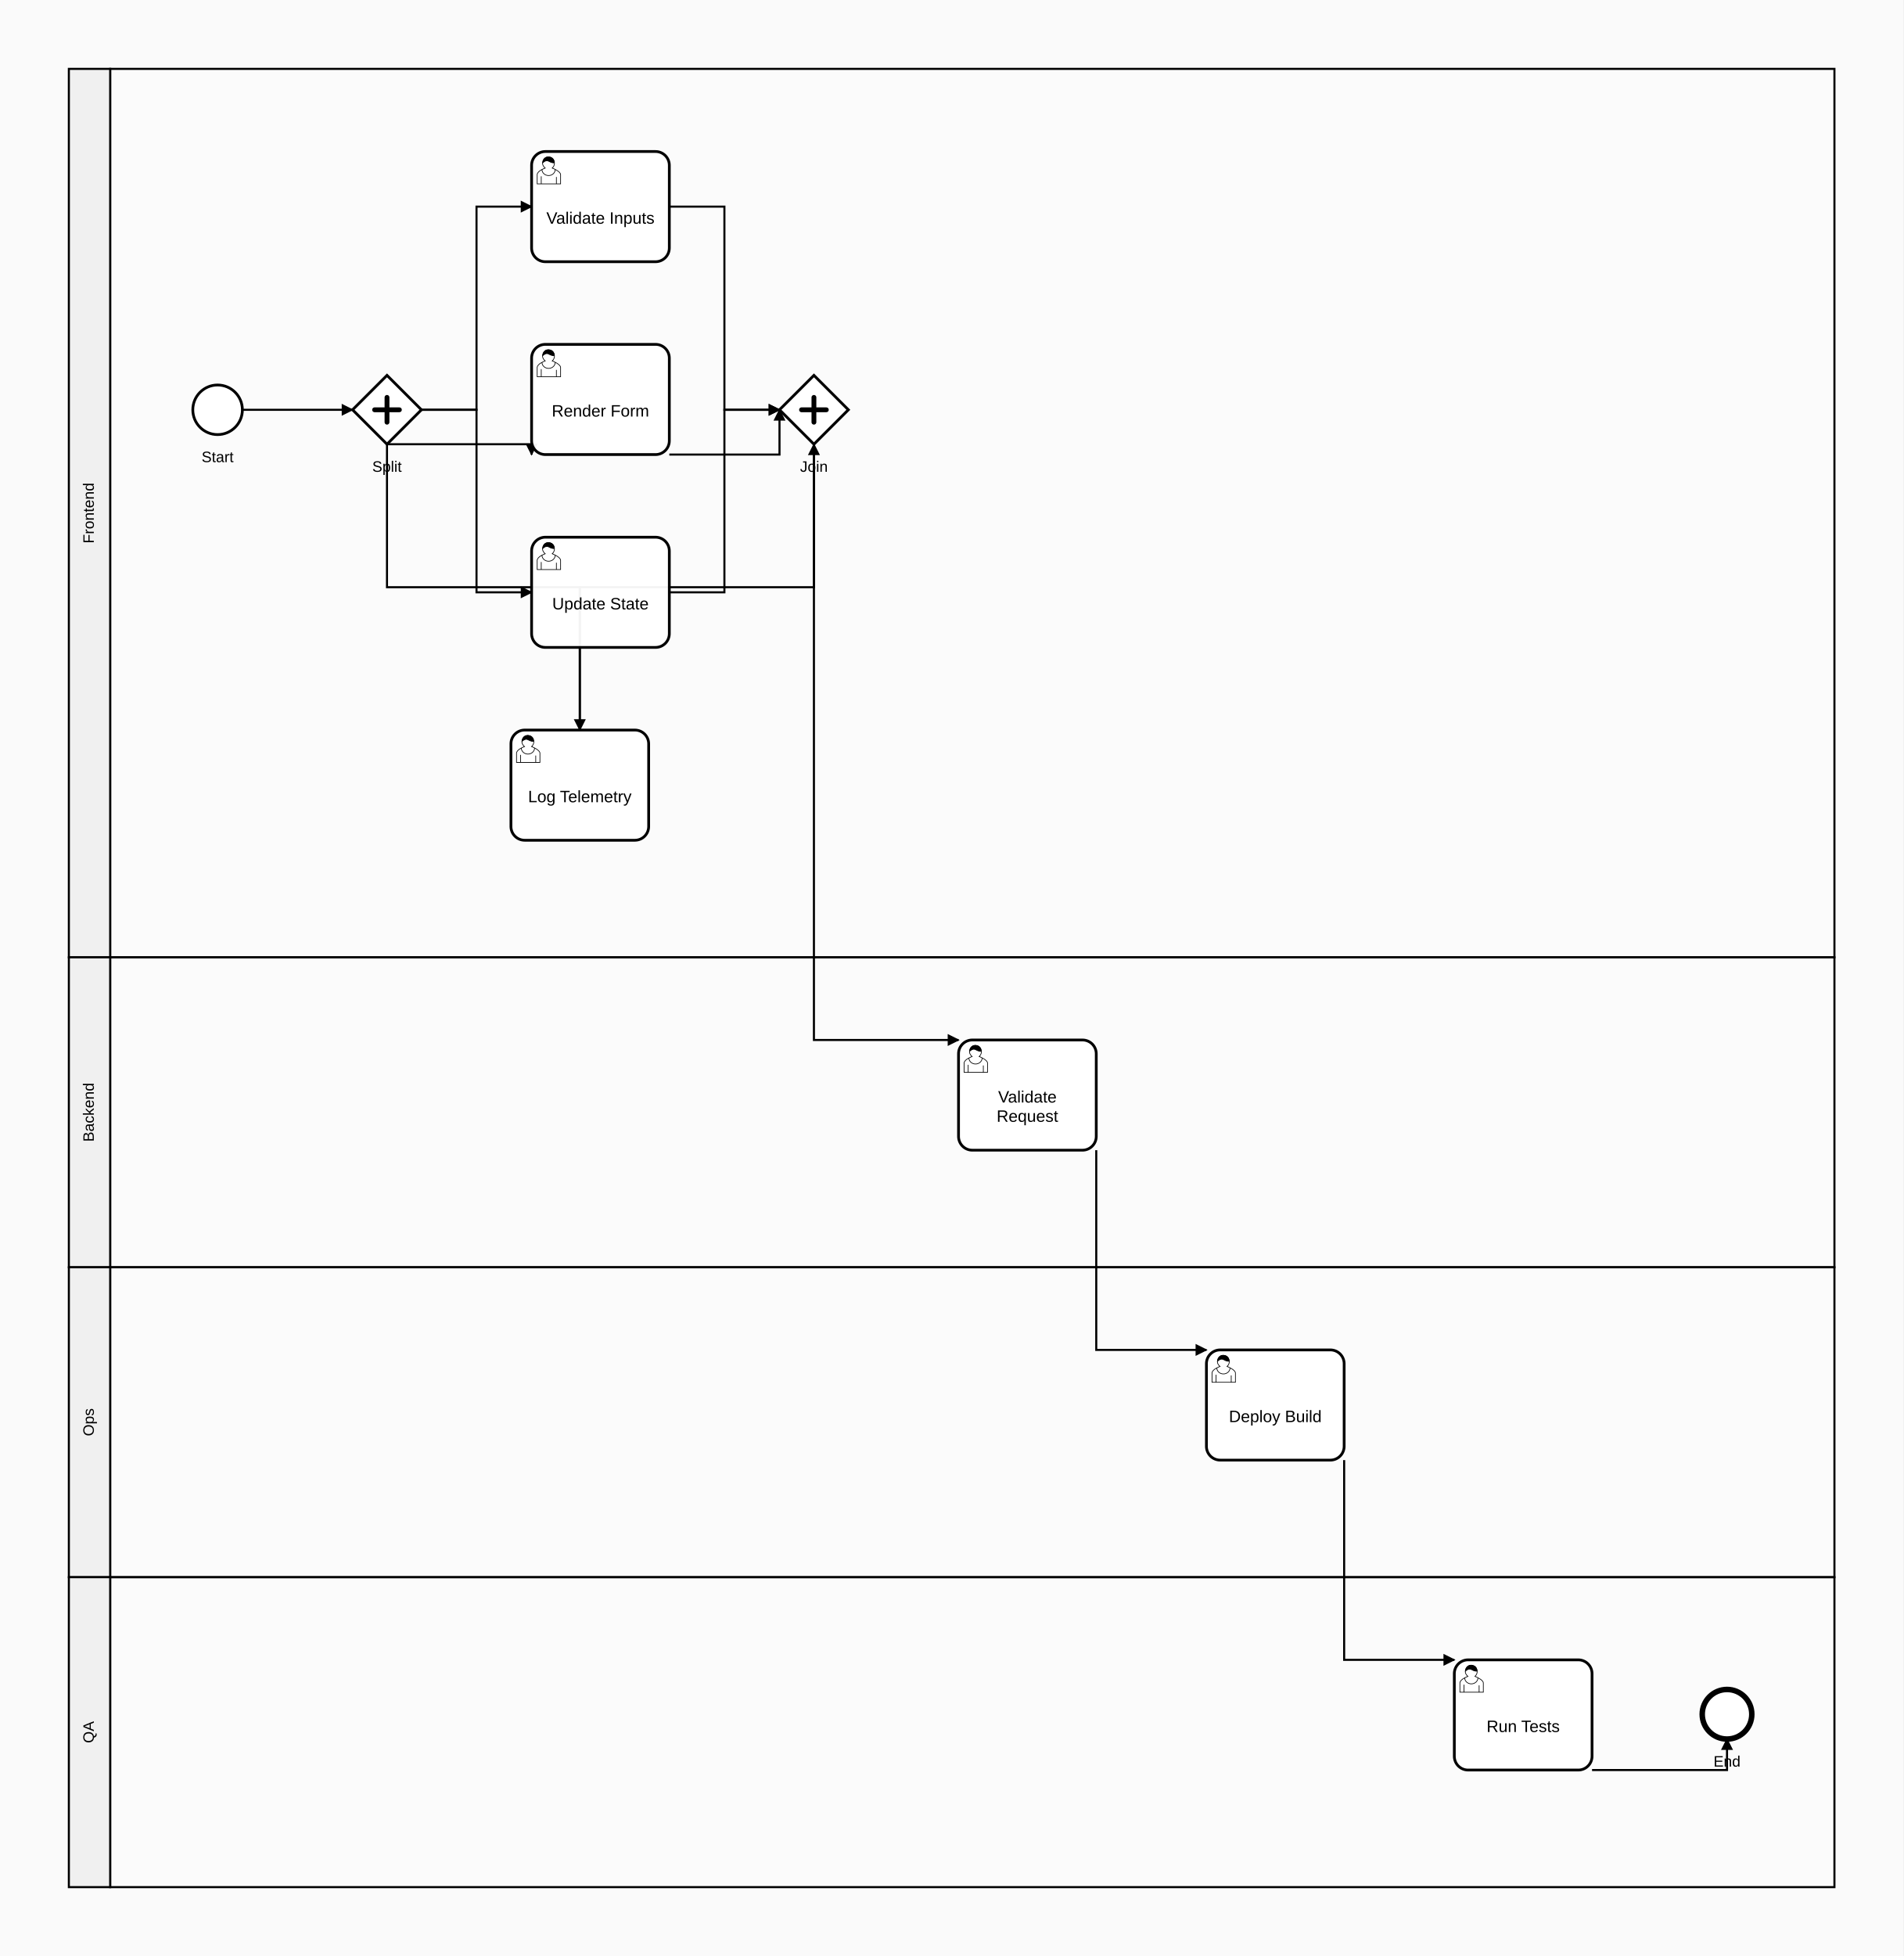
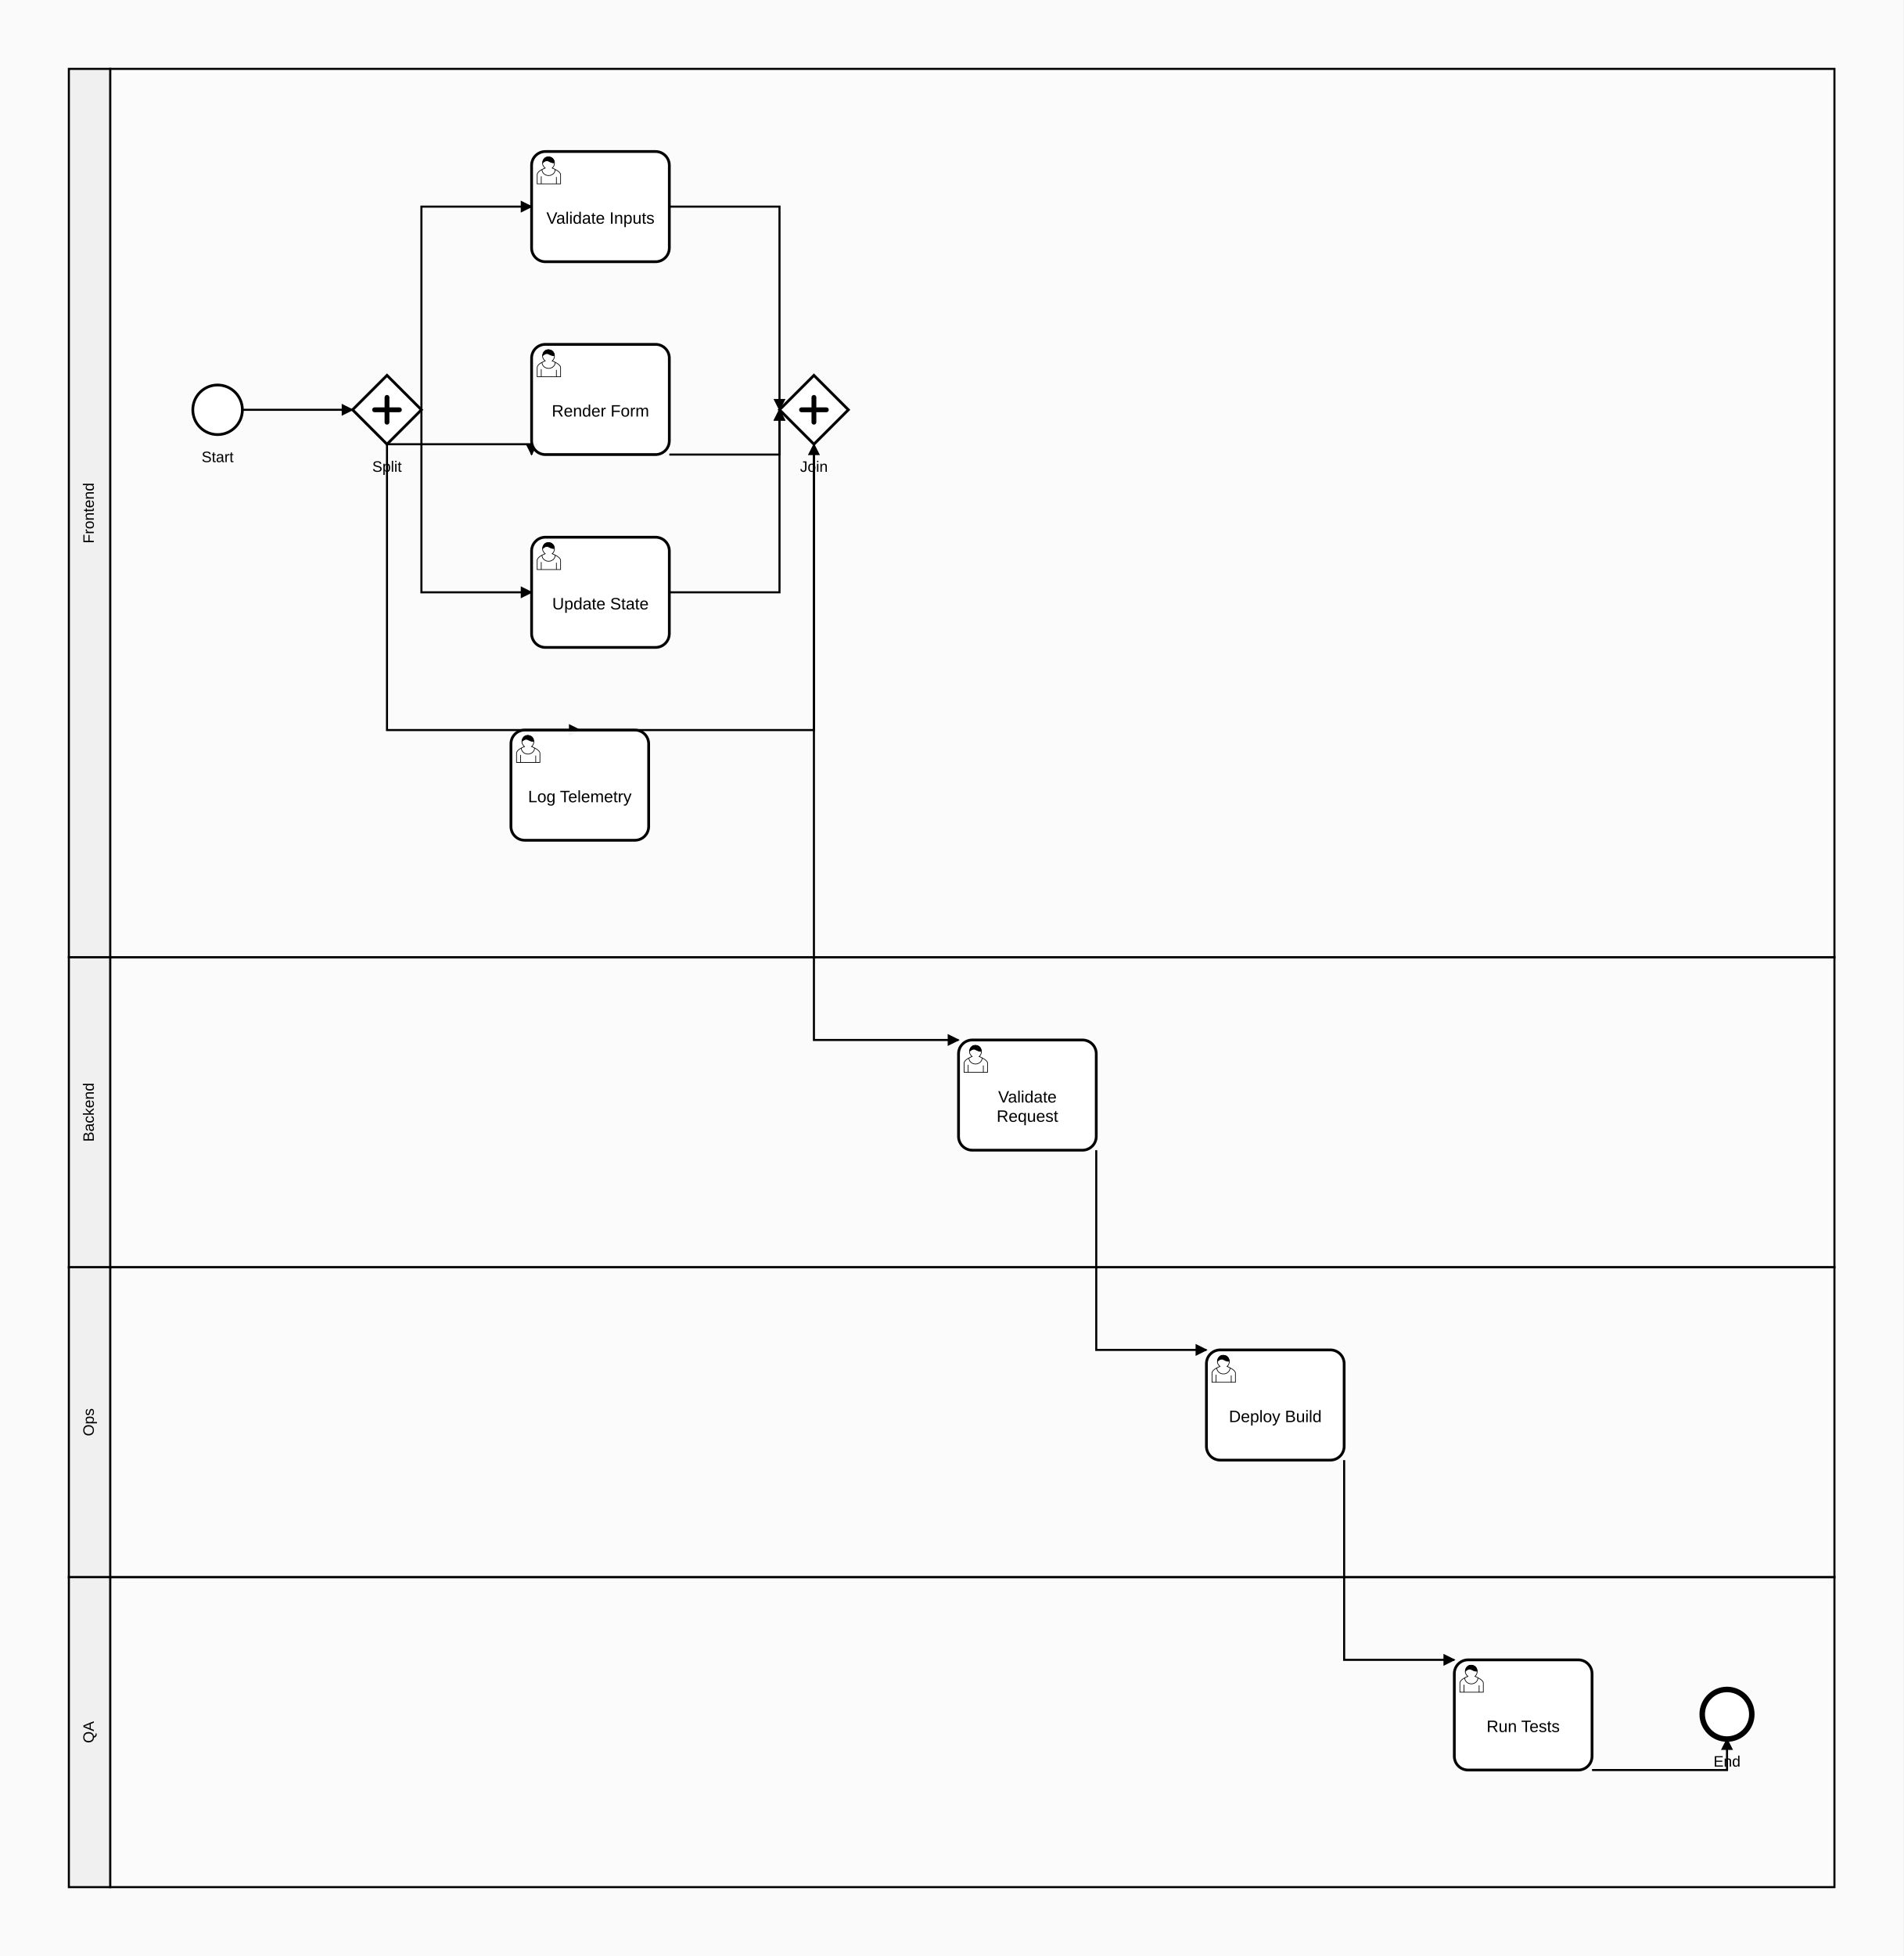
<svg xmlns="http://www.w3.org/2000/svg" width="1382" height="1420" viewBox="0 0 1382 1420" font-family="Arial, sans-serif">
  <defs>
    <marker id="seq-end" viewBox="0 0 20 20" refX="11" refY="10" markerWidth="10" markerHeight="10" orient="auto">
      <path d="M 1 5 L 11 10 L 1 15 Z" fill="#000000" stroke="#000000" stroke-width="1" />
    </marker>
    <marker id="seq-default-src" viewBox="0 0 20 20" refX="6" refY="10" markerWidth="10" markerHeight="10" orient="auto">
      <path d="M 6 3 L 10 17" stroke="#000000" stroke-width="1.5" />
    </marker>
    <marker id="seq-conditional-src" viewBox="0 0 20 20" refX="1" refY="10" markerWidth="12" markerHeight="12" orient="auto">
      <path d="M 1 10 L 8 6 L 15 10 L 8 14 Z" fill="#ffffff" stroke="#000000" stroke-width="1" />
    </marker>
    <marker id="msg-start" viewBox="0 0 20 20" refX="6" refY="6" markerWidth="20" markerHeight="20" orient="auto">
      <circle cx="6" cy="6" r="3.5" fill="#ffffff" stroke="#000000" stroke-width="1" />
    </marker>
    <marker id="msg-end" viewBox="0 0 20 20" refX="8.5" refY="5" markerWidth="20" markerHeight="20" orient="auto">
      <path d="m 1 5 l 0 -3 l 7 3 l -7 3 z" fill="#ffffff" stroke="#000000" stroke-width="1" stroke-linecap="butt" />
    </marker>
    <marker id="assoc-end" viewBox="0 0 20 20" refX="11" refY="10" markerWidth="10" markerHeight="10" orient="auto">
      <path d="M 1 5 L 11 10 L 1 15" fill="none" stroke="#000000" stroke-width="1.5" />
    </marker>
  </defs>
  <rect width="1382" height="1420" fill="#fafafa" />
  <rect x="80" y="50" width="1252" height="645" fill="#ffffff" fill-opacity="0.25" stroke="#000000" stroke-width="1.5" />
  <rect x="50" y="50" width="30" height="645" fill="#f0f0f0" stroke="#000000" stroke-width="1.5" />
  <text x="65" y="372.5" text-anchor="middle" dominant-baseline="middle" font-size="11" fill="#000000" transform="rotate(-90,65,372.5)">Frontend</text>
  <rect x="80" y="695" width="1252" height="225" fill="#ffffff" fill-opacity="0.25" stroke="#000000" stroke-width="1.5" />
  <rect x="50" y="695" width="30" height="225" fill="#f0f0f0" stroke="#000000" stroke-width="1.5" />
  <text x="65" y="807.5" text-anchor="middle" dominant-baseline="middle" font-size="11" fill="#000000" transform="rotate(-90,65,807.5)">Backend</text>
  <rect x="80" y="920" width="1252" height="225" fill="#ffffff" fill-opacity="0.25" stroke="#000000" stroke-width="1.5" />
  <rect x="50" y="920" width="30" height="225" fill="#f0f0f0" stroke="#000000" stroke-width="1.5" />
  <text x="65" y="1032.5" text-anchor="middle" dominant-baseline="middle" font-size="11" fill="#000000" transform="rotate(-90,65,1032.5)">Ops</text>
  <rect x="80" y="1145" width="1252" height="225" fill="#ffffff" fill-opacity="0.25" stroke="#000000" stroke-width="1.5" />
  <rect x="50" y="1145" width="30" height="225" fill="#f0f0f0" stroke="#000000" stroke-width="1.5" />
  <text x="65" y="1257.5" text-anchor="middle" dominant-baseline="middle" font-size="11" fill="#000000" transform="rotate(-90,65,1257.5)">QA</text>
  <path d="M 176 297.5 L 256 297.5" stroke="#000000" stroke-width="1.5" fill="none" marker-end="url(#seq-end)" />
-   <path d="M 306 297.5 L 346 297.5 L 346 150 L 386 150" stroke="#000000" stroke-width="1.5" fill="none" marker-end="url(#seq-end)" />
+   <path d="M 306 297.5 L 306 150 L 386 150" stroke="#000000" stroke-width="1.5" fill="none" marker-end="url(#seq-end)" />
  <path d="M 281 322.5 L 386 322.5 L 386 330" stroke="#000000" stroke-width="1.5" fill="none" marker-end="url(#seq-end)" />
-   <path d="M 306 297.5 L 346 297.5 L 346 430 L 386 430" stroke="#000000" stroke-width="1.5" fill="none" marker-end="url(#seq-end)" />
-   <path d="M 281 322.5 L 281 426.3 L 421 426.3 L 421 530" stroke="#000000" stroke-width="1.5" fill="none" marker-end="url(#seq-end)" />
-   <path d="M 486 150 L 526 150 L 526 297.5 L 566 297.5" stroke="#000000" stroke-width="1.5" fill="none" marker-end="url(#seq-end)" />
+   <path d="M 306 297.5 L 306 430 L 386 430" stroke="#000000" stroke-width="1.5" fill="none" marker-end="url(#seq-end)" />
+   <path d="M 281 322.5 L 281 530 L 421 530" stroke="#000000" stroke-width="1.5" fill="none" marker-end="url(#seq-end)" />
+   <path d="M 486 150 L 566 150 L 566 297.5" stroke="#000000" stroke-width="1.5" fill="none" marker-end="url(#seq-end)" />
  <path d="M 486 330 L 566 330 L 566 297.5" stroke="#000000" stroke-width="1.5" fill="none" marker-end="url(#seq-end)" />
-   <path d="M 486 430 L 526 430 L 526 297.5 L 566 297.5" stroke="#000000" stroke-width="1.5" fill="none" marker-end="url(#seq-end)" />
-   <path d="M 421 530 L 421 426.3 L 591 426.3 L 591 322.5" stroke="#000000" stroke-width="1.5" fill="none" marker-end="url(#seq-end)" />
+   <path d="M 486 430 L 566 430 L 566 297.5" stroke="#000000" stroke-width="1.5" fill="none" marker-end="url(#seq-end)" />
+   <path d="M 421 530 L 591 530 L 591 322.5" stroke="#000000" stroke-width="1.5" fill="none" marker-end="url(#seq-end)" />
  <path d="M 591 322.5 L 591 755 L 696 755" stroke="#000000" stroke-width="1.5" fill="none" marker-end="url(#seq-end)" />
  <path d="M 796 835 L 796 980 L 876 980" stroke="#000000" stroke-width="1.5" fill="none" marker-end="url(#seq-end)" />
  <path d="M 976 1060 L 976 1205 L 1056 1205" stroke="#000000" stroke-width="1.5" fill="none" marker-end="url(#seq-end)" />
  <path d="M 1156 1285 L 1254 1285 L 1254 1262.5" stroke="#000000" stroke-width="1.5" fill="none" marker-end="url(#seq-end)" />
  <circle cx="158" cy="297.5" r="18" fill="#ffffff" fill-opacity="0.95" stroke="#000000" stroke-width="2" />
  <text x="158" y="335.5" text-anchor="middle" font-size="11" fill="#000000">Start</text>
  <polygon points="281,272.5 306,297.5 281,322.5 256,297.5" fill="#ffffff" fill-opacity="0.95" stroke="#000000" stroke-width="2" />
  <line x1="281" y1="288.5" x2="281" y2="306.5" stroke="#000000" stroke-width="3.5" stroke-linecap="round" />
  <line x1="272" y1="297.5" x2="290" y2="297.5" stroke="#000000" stroke-width="3.5" stroke-linecap="round" />
  <text x="281" y="342.5" text-anchor="middle" font-size="11" fill="#000000">Split</text>
  <rect x="386" y="110" width="100" height="80" rx="10" ry="10" fill="#ffffff" fill-opacity="0.95" stroke="#000000" stroke-width="2" />
  <g>
    <path d="m 401,122 c 0.909,-0.845 1.594,-2.049 1.594,-3.385 0,-2.554 -1.805,-4.622 -4.357,-4.622 -2.552,0 -4.288,2.068 -4.288,4.622 0,1.348 0.974,2.562 1.896,3.405 -0.529,0.187 -5.669,2.097 -5.794,4.756 v 6.718 h 17 v -6.718 c 0,-2.298 -5.528,-4.595 -6.051,-4.776 z m -8,6 l 0,5.5 m 11,0 l 0,-5" fill="#ffffff" stroke="#000000" stroke-width="0.5" />
    <path d="m 403.162,123.009 c 0,2.447 -2.158,4.431 -4.821,4.431 -2.665,0 -4.822,-1.981 -4.822,-4.431" fill="none" stroke="#000000" stroke-width="0.5" />
    <path d="m 394.1,118.2 c 0,0 2.251,-2.358 4.274,-1.177 2.024,1.181 4.221,1.537 4.124,0.965 -0.098,-0.57 -0.117,-3.791 -4.191,-4.136 -3.575,0.001 -4.208,3.367 -4.207,4.348 z" fill="#000000" stroke="#000000" stroke-width="0.5" />
  </g>
  <text x="436" y="159" text-anchor="middle" dominant-baseline="middle" font-size="12" fill="#000000">Validate Inputs</text>
  <rect x="386" y="250" width="100" height="80" rx="10" ry="10" fill="#ffffff" fill-opacity="0.95" stroke="#000000" stroke-width="2" />
  <g>
    <path d="m 401,262 c 0.909,-0.845 1.594,-2.049 1.594,-3.385 0,-2.554 -1.805,-4.622 -4.357,-4.622 -2.552,0 -4.288,2.068 -4.288,4.622 0,1.348 0.974,2.562 1.896,3.405 -0.529,0.187 -5.669,2.097 -5.794,4.756 v 6.718 h 17 v -6.718 c 0,-2.298 -5.528,-4.595 -6.051,-4.776 z m -8,6 l 0,5.5 m 11,0 l 0,-5" fill="#ffffff" stroke="#000000" stroke-width="0.5" />
    <path d="m 403.162,263.009 c 0,2.447 -2.158,4.431 -4.821,4.431 -2.665,0 -4.822,-1.981 -4.822,-4.431" fill="none" stroke="#000000" stroke-width="0.5" />
    <path d="m 394.1,258.2 c 0,0 2.251,-2.358 4.274,-1.177 2.024,1.181 4.221,1.537 4.124,0.965 -0.098,-0.57 -0.117,-3.791 -4.191,-4.136 -3.575,0.001 -4.208,3.367 -4.207,4.348 z" fill="#000000" stroke="#000000" stroke-width="0.5" />
  </g>
  <text x="436" y="299" text-anchor="middle" dominant-baseline="middle" font-size="12" fill="#000000">Render Form</text>
  <rect x="386" y="390" width="100" height="80" rx="10" ry="10" fill="#ffffff" fill-opacity="0.95" stroke="#000000" stroke-width="2" />
  <g>
    <path d="m 401,402 c 0.909,-0.845 1.594,-2.049 1.594,-3.385 0,-2.554 -1.805,-4.622 -4.357,-4.622 -2.552,0 -4.288,2.068 -4.288,4.622 0,1.348 0.974,2.562 1.896,3.405 -0.529,0.187 -5.669,2.097 -5.794,4.756 v 6.718 h 17 v -6.718 c 0,-2.298 -5.528,-4.595 -6.051,-4.776 z m -8,6 l 0,5.5 m 11,0 l 0,-5" fill="#ffffff" stroke="#000000" stroke-width="0.5" />
    <path d="m 403.162,403.009 c 0,2.447 -2.158,4.431 -4.821,4.431 -2.665,0 -4.822,-1.981 -4.822,-4.431" fill="none" stroke="#000000" stroke-width="0.5" />
    <path d="m 394.1,398.2 c 0,0 2.251,-2.358 4.274,-1.177 2.024,1.181 4.221,1.537 4.124,0.965 -0.098,-0.57 -0.117,-3.791 -4.191,-4.136 -3.575,0.001 -4.208,3.367 -4.207,4.348 z" fill="#000000" stroke="#000000" stroke-width="0.5" />
  </g>
  <text x="436" y="439" text-anchor="middle" dominant-baseline="middle" font-size="12" fill="#000000">Update State</text>
  <rect x="371" y="530" width="100" height="80" rx="10" ry="10" fill="#ffffff" fill-opacity="0.95" stroke="#000000" stroke-width="2" />
  <g>
    <path d="m 386,542 c 0.909,-0.845 1.594,-2.049 1.594,-3.385 0,-2.554 -1.805,-4.622 -4.357,-4.622 -2.552,0 -4.288,2.068 -4.288,4.622 0,1.348 0.974,2.562 1.896,3.405 -0.529,0.187 -5.669,2.097 -5.794,4.756 v 6.718 h 17 v -6.718 c 0,-2.298 -5.528,-4.595 -6.051,-4.776 z m -8,6 l 0,5.5 m 11,0 l 0,-5" fill="#ffffff" stroke="#000000" stroke-width="0.5" />
    <path d="m 388.162,543.009 c 0,2.447 -2.158,4.431 -4.821,4.431 -2.665,0 -4.822,-1.981 -4.822,-4.431" fill="none" stroke="#000000" stroke-width="0.5" />
    <path d="m 379.1,538.2 c 0,0 2.251,-2.358 4.274,-1.177 2.024,1.181 4.221,1.537 4.124,0.965 -0.098,-0.57 -0.117,-3.791 -4.191,-4.136 -3.575,0.001 -4.208,3.367 -4.207,4.348 z" fill="#000000" stroke="#000000" stroke-width="0.5" />
  </g>
  <text x="421" y="579" text-anchor="middle" dominant-baseline="middle" font-size="12" fill="#000000">Log Telemetry</text>
  <polygon points="591,272.5 616,297.5 591,322.5 566,297.5" fill="#ffffff" fill-opacity="0.95" stroke="#000000" stroke-width="2" />
  <line x1="591" y1="288.5" x2="591" y2="306.5" stroke="#000000" stroke-width="3.5" stroke-linecap="round" />
  <line x1="582" y1="297.5" x2="600" y2="297.5" stroke="#000000" stroke-width="3.5" stroke-linecap="round" />
  <text x="591" y="342.5" text-anchor="middle" font-size="11" fill="#000000">Join</text>
  <rect x="696" y="755" width="100" height="80" rx="10" ry="10" fill="#ffffff" fill-opacity="0.95" stroke="#000000" stroke-width="2" />
  <g>
    <path d="m 711,767 c 0.909,-0.845 1.594,-2.049 1.594,-3.385 0,-2.554 -1.805,-4.622 -4.357,-4.622 -2.552,0 -4.288,2.068 -4.288,4.622 0,1.348 0.974,2.562 1.896,3.405 -0.529,0.187 -5.669,2.097 -5.794,4.756 v 6.718 h 17 v -6.718 c 0,-2.298 -5.528,-4.595 -6.051,-4.776 z m -8,6 l 0,5.5 m 11,0 l 0,-5" fill="#ffffff" stroke="#000000" stroke-width="0.5" />
    <path d="m 713.162,768.009 c 0,2.447 -2.158,4.431 -4.821,4.431 -2.665,0 -4.822,-1.981 -4.822,-4.431" fill="none" stroke="#000000" stroke-width="0.5" />
    <path d="m 704.1,763.2 c 0,0 2.251,-2.358 4.274,-1.177 2.024,1.181 4.221,1.537 4.124,0.965 -0.098,-0.57 -0.117,-3.791 -4.191,-4.136 -3.575,0.001 -4.208,3.367 -4.207,4.348 z" fill="#000000" stroke="#000000" stroke-width="0.5" />
  </g>
  <text x="746" y="797" text-anchor="middle" dominant-baseline="middle" font-size="12" fill="#000000">Validate</text>
  <text x="746" y="811" text-anchor="middle" dominant-baseline="middle" font-size="12" fill="#000000">Request</text>
  <rect x="876" y="980" width="100" height="80" rx="10" ry="10" fill="#ffffff" fill-opacity="0.95" stroke="#000000" stroke-width="2" />
  <g>
    <path d="m 891,992 c 0.909,-0.845 1.594,-2.049 1.594,-3.385 0,-2.554 -1.805,-4.622 -4.357,-4.622 -2.552,0 -4.288,2.068 -4.288,4.622 0,1.348 0.974,2.562 1.896,3.405 -0.529,0.187 -5.669,2.097 -5.794,4.756 v 6.718 h 17 v -6.718 c 0,-2.298 -5.528,-4.595 -6.051,-4.776 z m -8,6 l 0,5.5 m 11,0 l 0,-5" fill="#ffffff" stroke="#000000" stroke-width="0.5" />
    <path d="m 893.162,993.009 c 0,2.447 -2.158,4.431 -4.821,4.431 -2.665,0 -4.822,-1.981 -4.822,-4.431" fill="none" stroke="#000000" stroke-width="0.5" />
    <path d="m 884.1,988.2 c 0,0 2.251,-2.358 4.274,-1.177 2.024,1.181 4.221,1.537 4.124,0.965 -0.098,-0.57 -0.117,-3.791 -4.191,-4.136 -3.575,0.001 -4.208,3.367 -4.207,4.348 z" fill="#000000" stroke="#000000" stroke-width="0.5" />
  </g>
  <text x="926" y="1029" text-anchor="middle" dominant-baseline="middle" font-size="12" fill="#000000">Deploy Build</text>
  <rect x="1056" y="1205" width="100" height="80" rx="10" ry="10" fill="#ffffff" fill-opacity="0.95" stroke="#000000" stroke-width="2" />
  <g>
    <path d="m 1071,1217 c 0.909,-0.845 1.594,-2.049 1.594,-3.385 0,-2.554 -1.805,-4.622 -4.357,-4.622 -2.552,0 -4.288,2.068 -4.288,4.622 0,1.348 0.974,2.562 1.896,3.405 -0.529,0.187 -5.669,2.097 -5.794,4.756 v 6.718 h 17 v -6.718 c 0,-2.298 -5.528,-4.595 -6.051,-4.776 z m -8,6 l 0,5.5 m 11,0 l 0,-5" fill="#ffffff" stroke="#000000" stroke-width="0.5" />
    <path d="m 1073.162,1218.009 c 0,2.447 -2.158,4.431 -4.821,4.431 -2.665,0 -4.822,-1.981 -4.822,-4.431" fill="none" stroke="#000000" stroke-width="0.5" />
    <path d="m 1064.1,1213.2 c 0,0 2.251,-2.358 4.274,-1.177 2.024,1.181 4.221,1.537 4.124,0.965 -0.098,-0.57 -0.117,-3.791 -4.191,-4.136 -3.575,0.001 -4.208,3.367 -4.207,4.348 z" fill="#000000" stroke="#000000" stroke-width="0.5" />
  </g>
  <text x="1106" y="1254" text-anchor="middle" dominant-baseline="middle" font-size="12" fill="#000000">Run Tests</text>
  <circle cx="1254" cy="1244.5" r="18" fill="#ffffff" fill-opacity="0.95" stroke="#000000" stroke-width="4" />
  <text x="1254" y="1282.5" text-anchor="middle" font-size="11" fill="#000000">End</text>
</svg>
